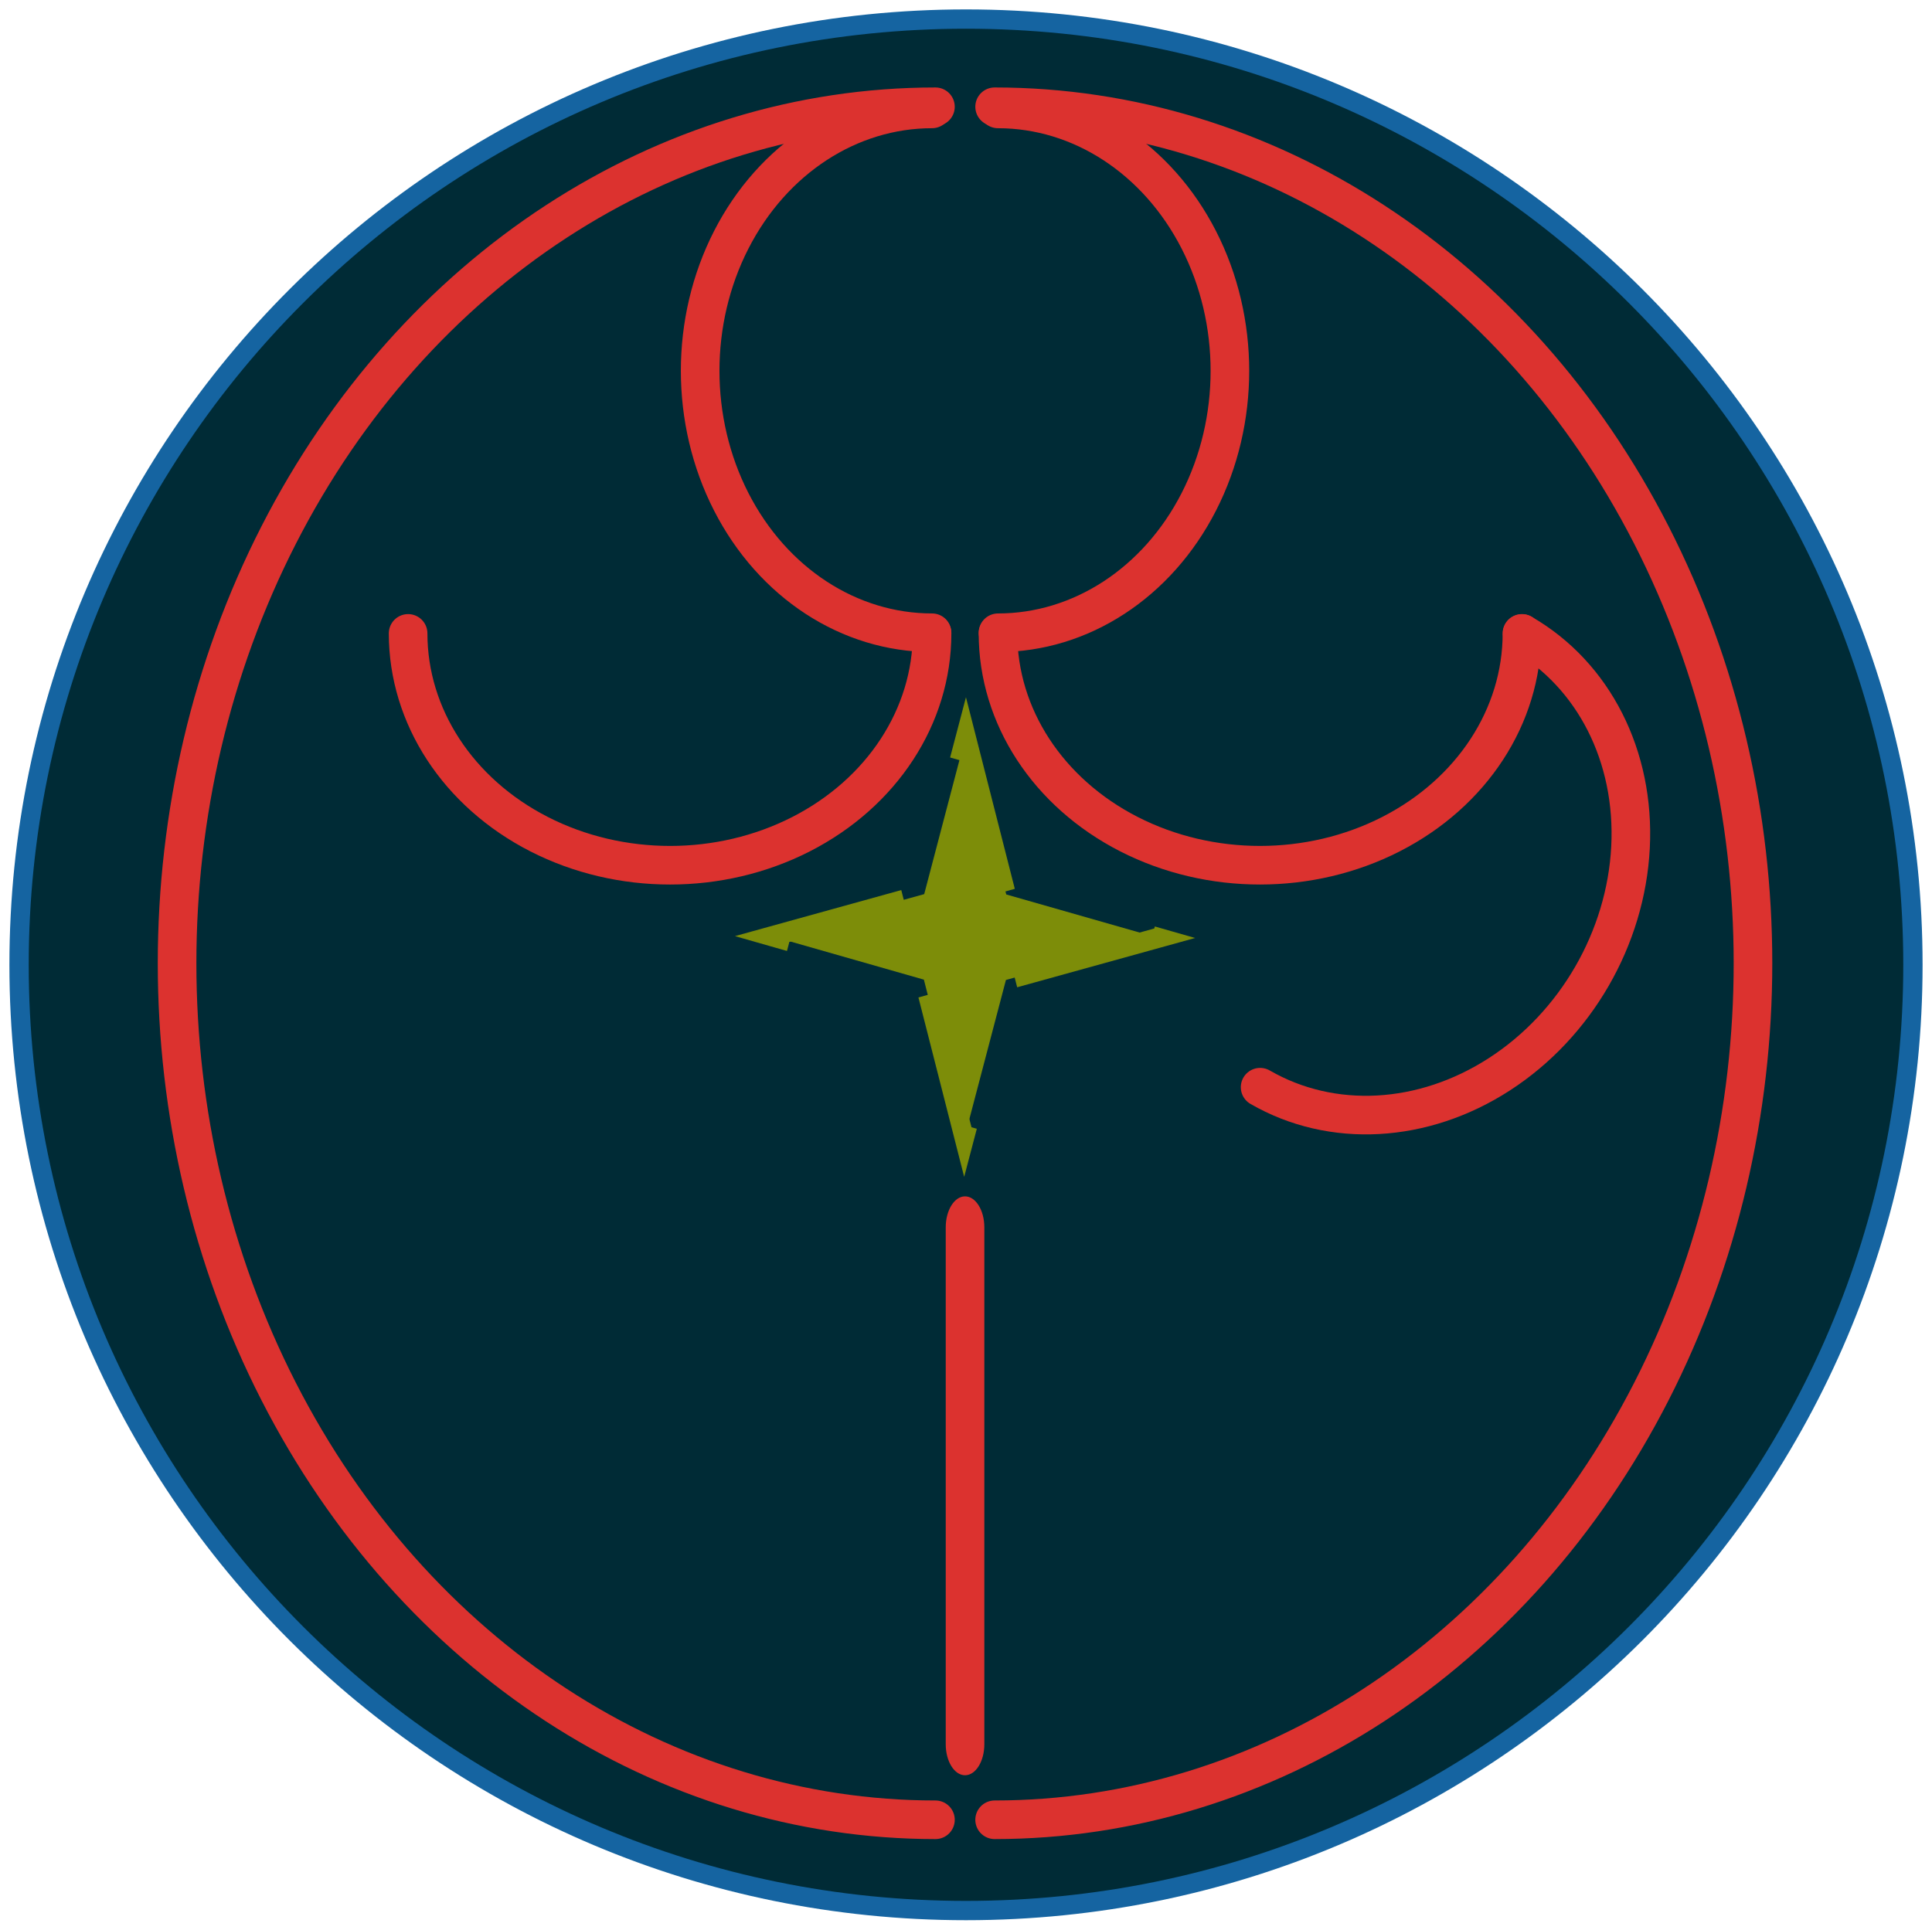
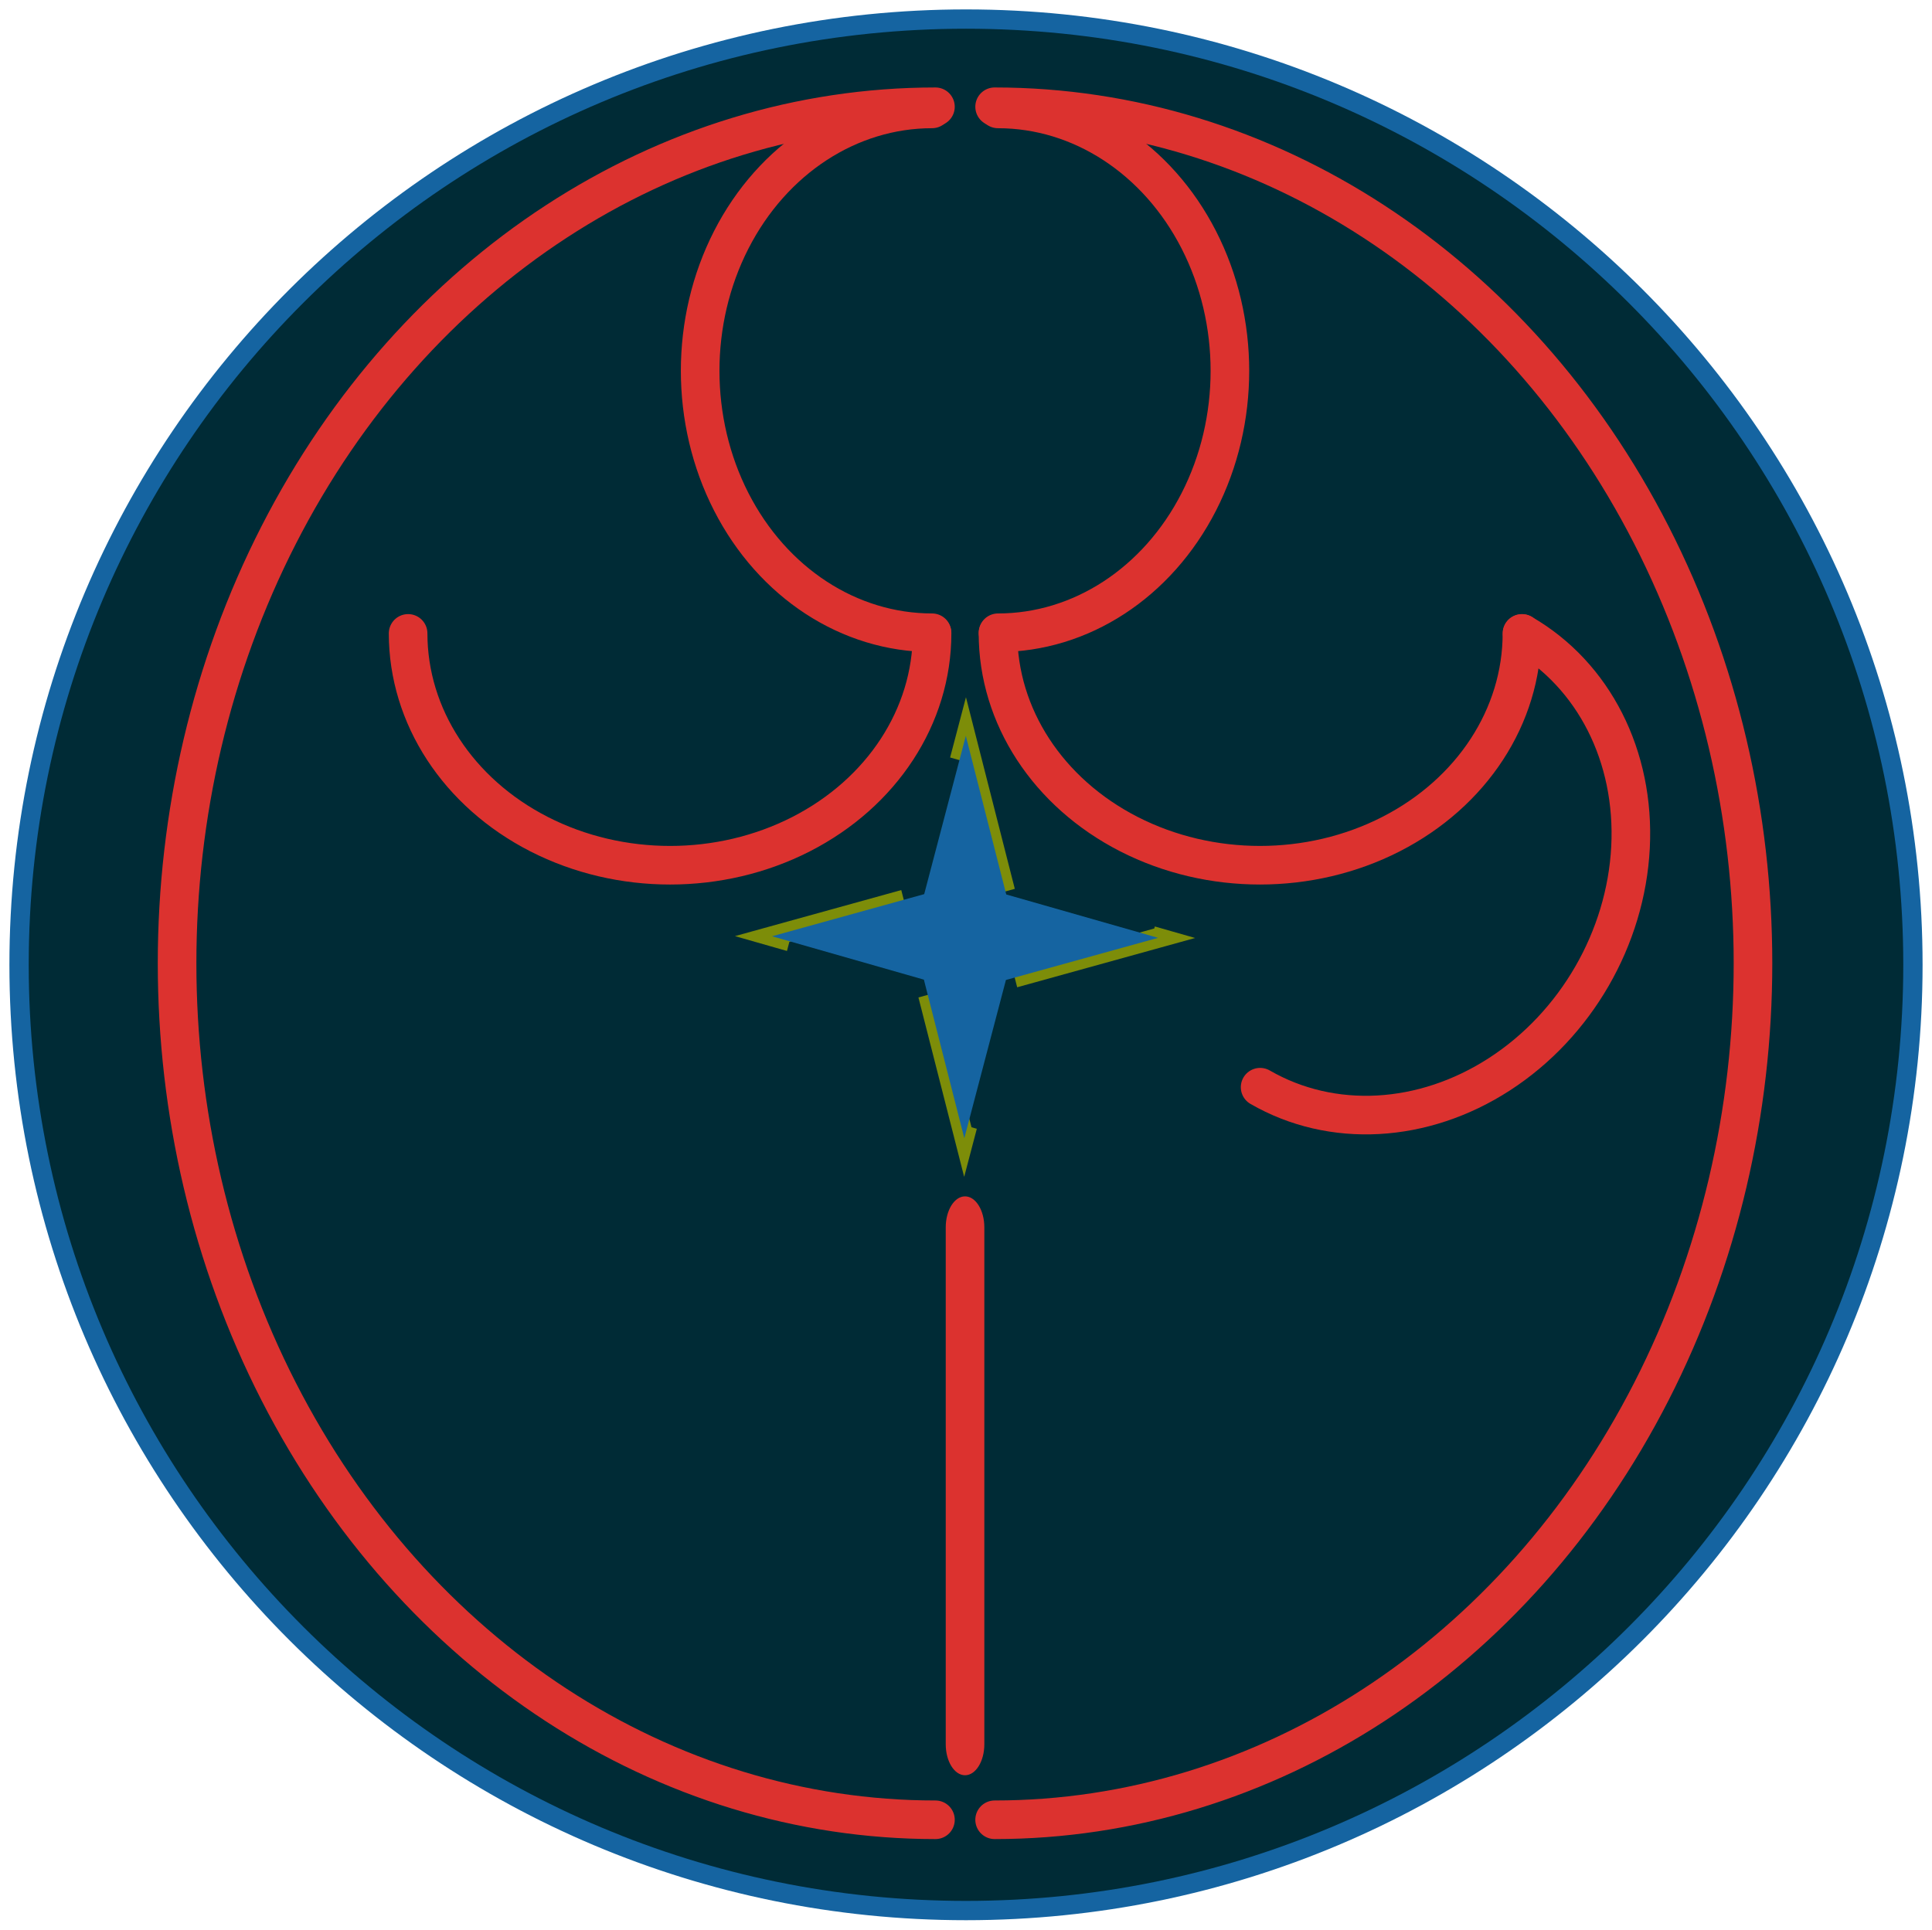
<svg xmlns="http://www.w3.org/2000/svg" width="100.1mm" height="100mm" viewBox="0 0 100.1 100" version="1.1" id="svg8124">
  <defs id="defs8121" />
  <g id="layer1">
    <ellipse style="fill:#002b36;fill-opacity:1;stroke:#1564a1;stroke-width:2;stroke-linecap:round;stroke-linejoin:bevel;stroke-miterlimit:4;stroke-dasharray:none;stroke-opacity:1;paint-order:stroke fill markers" id="path8317" cx="50.05" cy="50" rx="48.562" ry="48.512" />
    <g id="g13122" transform="translate(-0.004284,-0.134296)" style="stroke:#dc322f;stroke-width:2;stroke-miterlimit:4;stroke-dasharray:none;stroke-opacity:1">
      <path style="fill:none;fill-opacity:1;stroke:#dc322f;stroke-width:2;stroke-linecap:round;stroke-linejoin:bevel;stroke-miterlimit:4;stroke-dasharray:none;stroke-opacity:1;paint-order:stroke fill markers" id="path9750" transform="rotate(-90)" d="m -5.667,51.537 a 44.387,39.292 0 0 1 -22.194,34.028 44.387,39.292 0 0 1 -44.387,-10e-7 44.387,39.292 0 0 1 -22.194,-34.028" />
      <path style="fill:none;fill-opacity:1;stroke:#dc322f;stroke-width:2;stroke-linecap:round;stroke-linejoin:bevel;stroke-miterlimit:4;stroke-dasharray:none;stroke-opacity:1;paint-order:stroke fill markers" id="path9750-3" transform="rotate(-90)" d="m -5.779,51.713 a 13.573,12.015 0 0 1 -6.787,10.405 13.573,12.015 0 0 1 -13.573,-10e-7 13.573,12.015 0 0 1 -6.787,-10.405" />
      <path style="fill:none;fill-opacity:1;stroke:#dc322f;stroke-width:2;stroke-linecap:round;stroke-linejoin:bevel;stroke-miterlimit:4;stroke-dasharray:none;stroke-opacity:1;paint-order:stroke fill markers" id="path9750-3-6" d="m 78.859,32.959 a 13.573,12.015 0 0 1 -6.787,10.405 13.573,12.015 0 0 1 -13.573,0 13.573,12.015 0 0 1 -6.787,-10.405" />
      <path style="fill:none;fill-opacity:1;stroke:#dc322f;stroke-width:2;stroke-linecap:round;stroke-linejoin:bevel;stroke-miterlimit:4;stroke-dasharray:none;stroke-opacity:1;paint-order:stroke fill markers" id="path9750-3-6-5" transform="rotate(-60)" d="m 10.883,84.784 a 13.573,12.015 0 0 1 -6.787,10.405 13.573,12.015 0 0 1 -13.573,0 13.573,12.015 0 0 1 -6.787,-10.405" />
    </g>
    <rect style="fill:#dc322f;fill-opacity:1;fill-rule:evenodd;stroke:none;stroke-width:1.633;stroke-miterlimit:4;stroke-dasharray:none" id="rect10329" width="2" height="30" x="49" y="62" ry="1.606" />
-     <path style="fill:#7d8d09;fill-opacity:1;stroke:#7d8d09;stroke-width:3.962;stroke-linecap:butt;stroke-linejoin:miter;stroke-miterlimit:4;stroke-dasharray:31.693, 31.693;stroke-dashoffset:0;stroke-opacity:1;paint-order:stroke fill markers" id="path12792" transform="matrix(0.2286327,-0.1116337,0.1070723,0.2383727,-3.661142,3.131997)" d="m 136.236,210.639 -5.731,31.801 24.601,20.951 -31.801,-5.731 -20.951,24.601 5.731,-31.801 -24.601,-20.951 31.801,5.731 z" />
+     <path style="fill:#1564a1;fill-opacity:1;stroke:#7d8d09;stroke-width:3.962;stroke-linecap:butt;stroke-linejoin:miter;stroke-miterlimit:4;stroke-dasharray:31.693, 31.693;stroke-dashoffset:0;stroke-opacity:1;paint-order:stroke fill markers" id="path12792" transform="matrix(0.2286327,-0.1116337,0.1070723,0.2383727,-3.661142,3.131997)" d="m 136.236,210.639 -5.731,31.801 24.601,20.951 -31.801,-5.731 -20.951,24.601 5.731,-31.801 -24.601,-20.951 31.801,5.731 z" />
    <path style="fill:none;fill-opacity:1;stroke:#dc322f;stroke-width:2;stroke-linecap:round;stroke-linejoin:bevel;stroke-miterlimit:4;stroke-dasharray:none;stroke-opacity:1;paint-order:stroke fill markers" id="path19884" transform="matrix(0,-1,-1,0,0,0)" d="m -5.533,-48.467 a 44.387,39.292 0 0 1 -22.194,34.028 44.387,39.292 0 0 1 -44.387,-1e-6 44.387,39.292 0 0 1 -22.194,-34.028" />
    <path style="fill:none;fill-opacity:1;stroke:#dc322f;stroke-width:2;stroke-linecap:round;stroke-linejoin:bevel;stroke-miterlimit:4;stroke-dasharray:none;stroke-opacity:1;paint-order:stroke fill markers" id="path19886" transform="matrix(0,-1,-1,0,0,0)" d="m -5.644,-48.291 a 13.573,12.015 0 0 1 -6.787,10.405 13.573,12.015 0 0 1 -13.573,0 13.573,12.015 0 0 1 -6.787,-10.405" />
    <path style="fill:none;fill-opacity:1;stroke:#dc322f;stroke-width:2;stroke-linecap:round;stroke-linejoin:bevel;stroke-miterlimit:4;stroke-dasharray:none;stroke-opacity:1;paint-order:stroke fill markers" id="path19888" transform="scale(-1,1)" d="m -21.145,32.825 a 13.573,12.015 0 0 1 -6.787,10.405 13.573,12.015 0 0 1 -13.573,-10e-7 13.573,12.015 0 0 1 -6.787,-10.405" />
  </g>
</svg>
